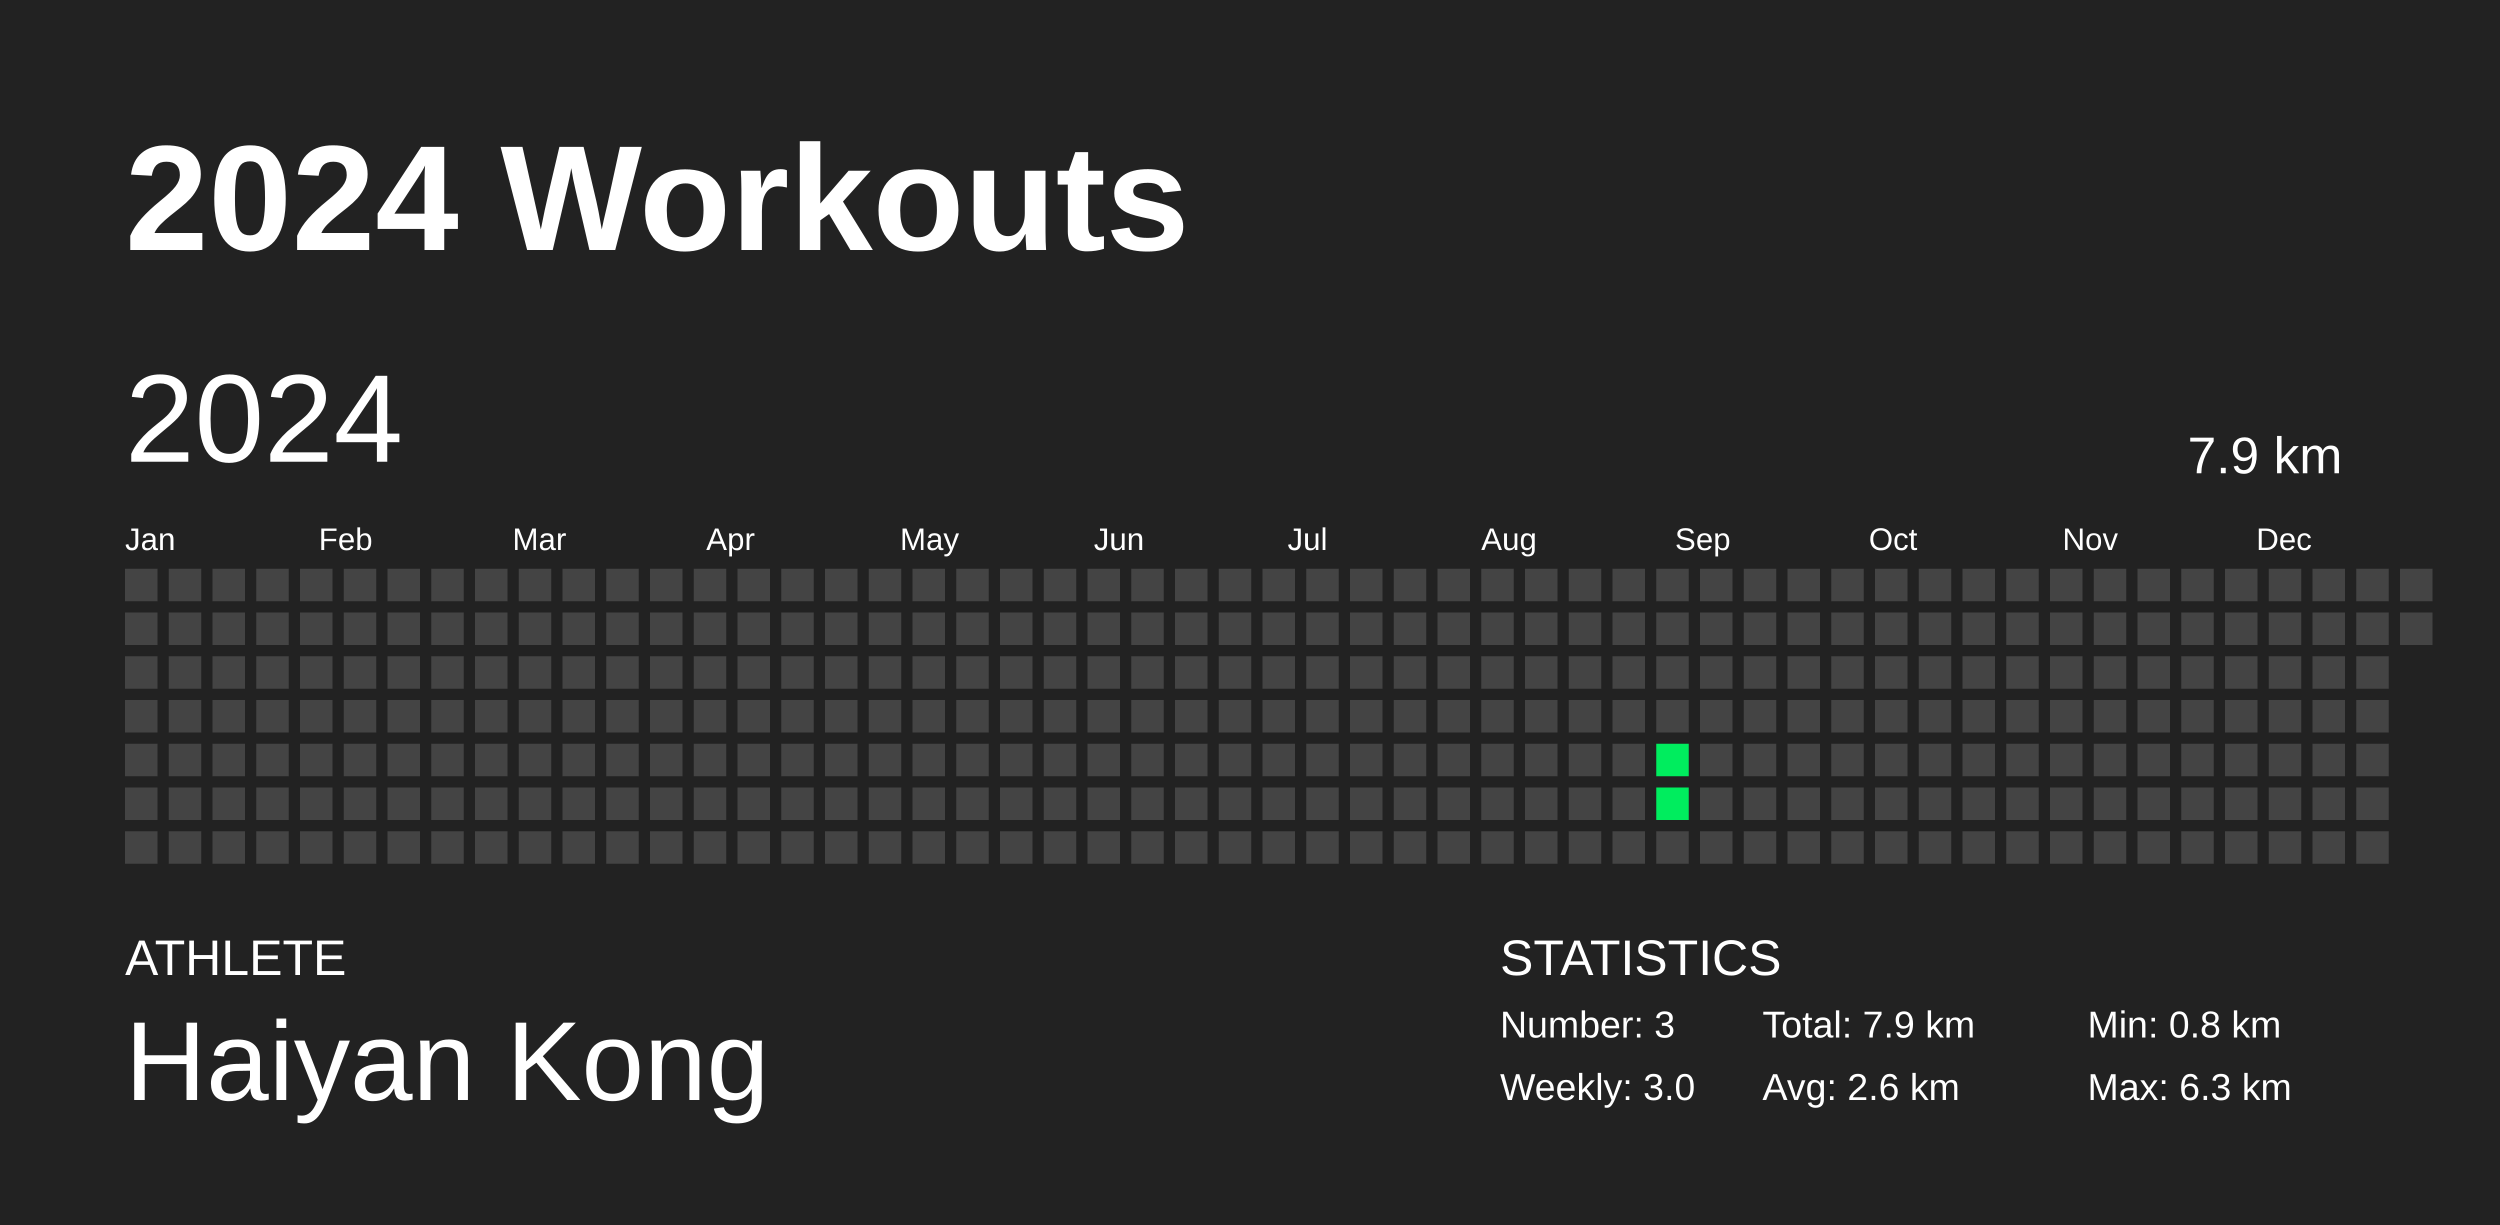
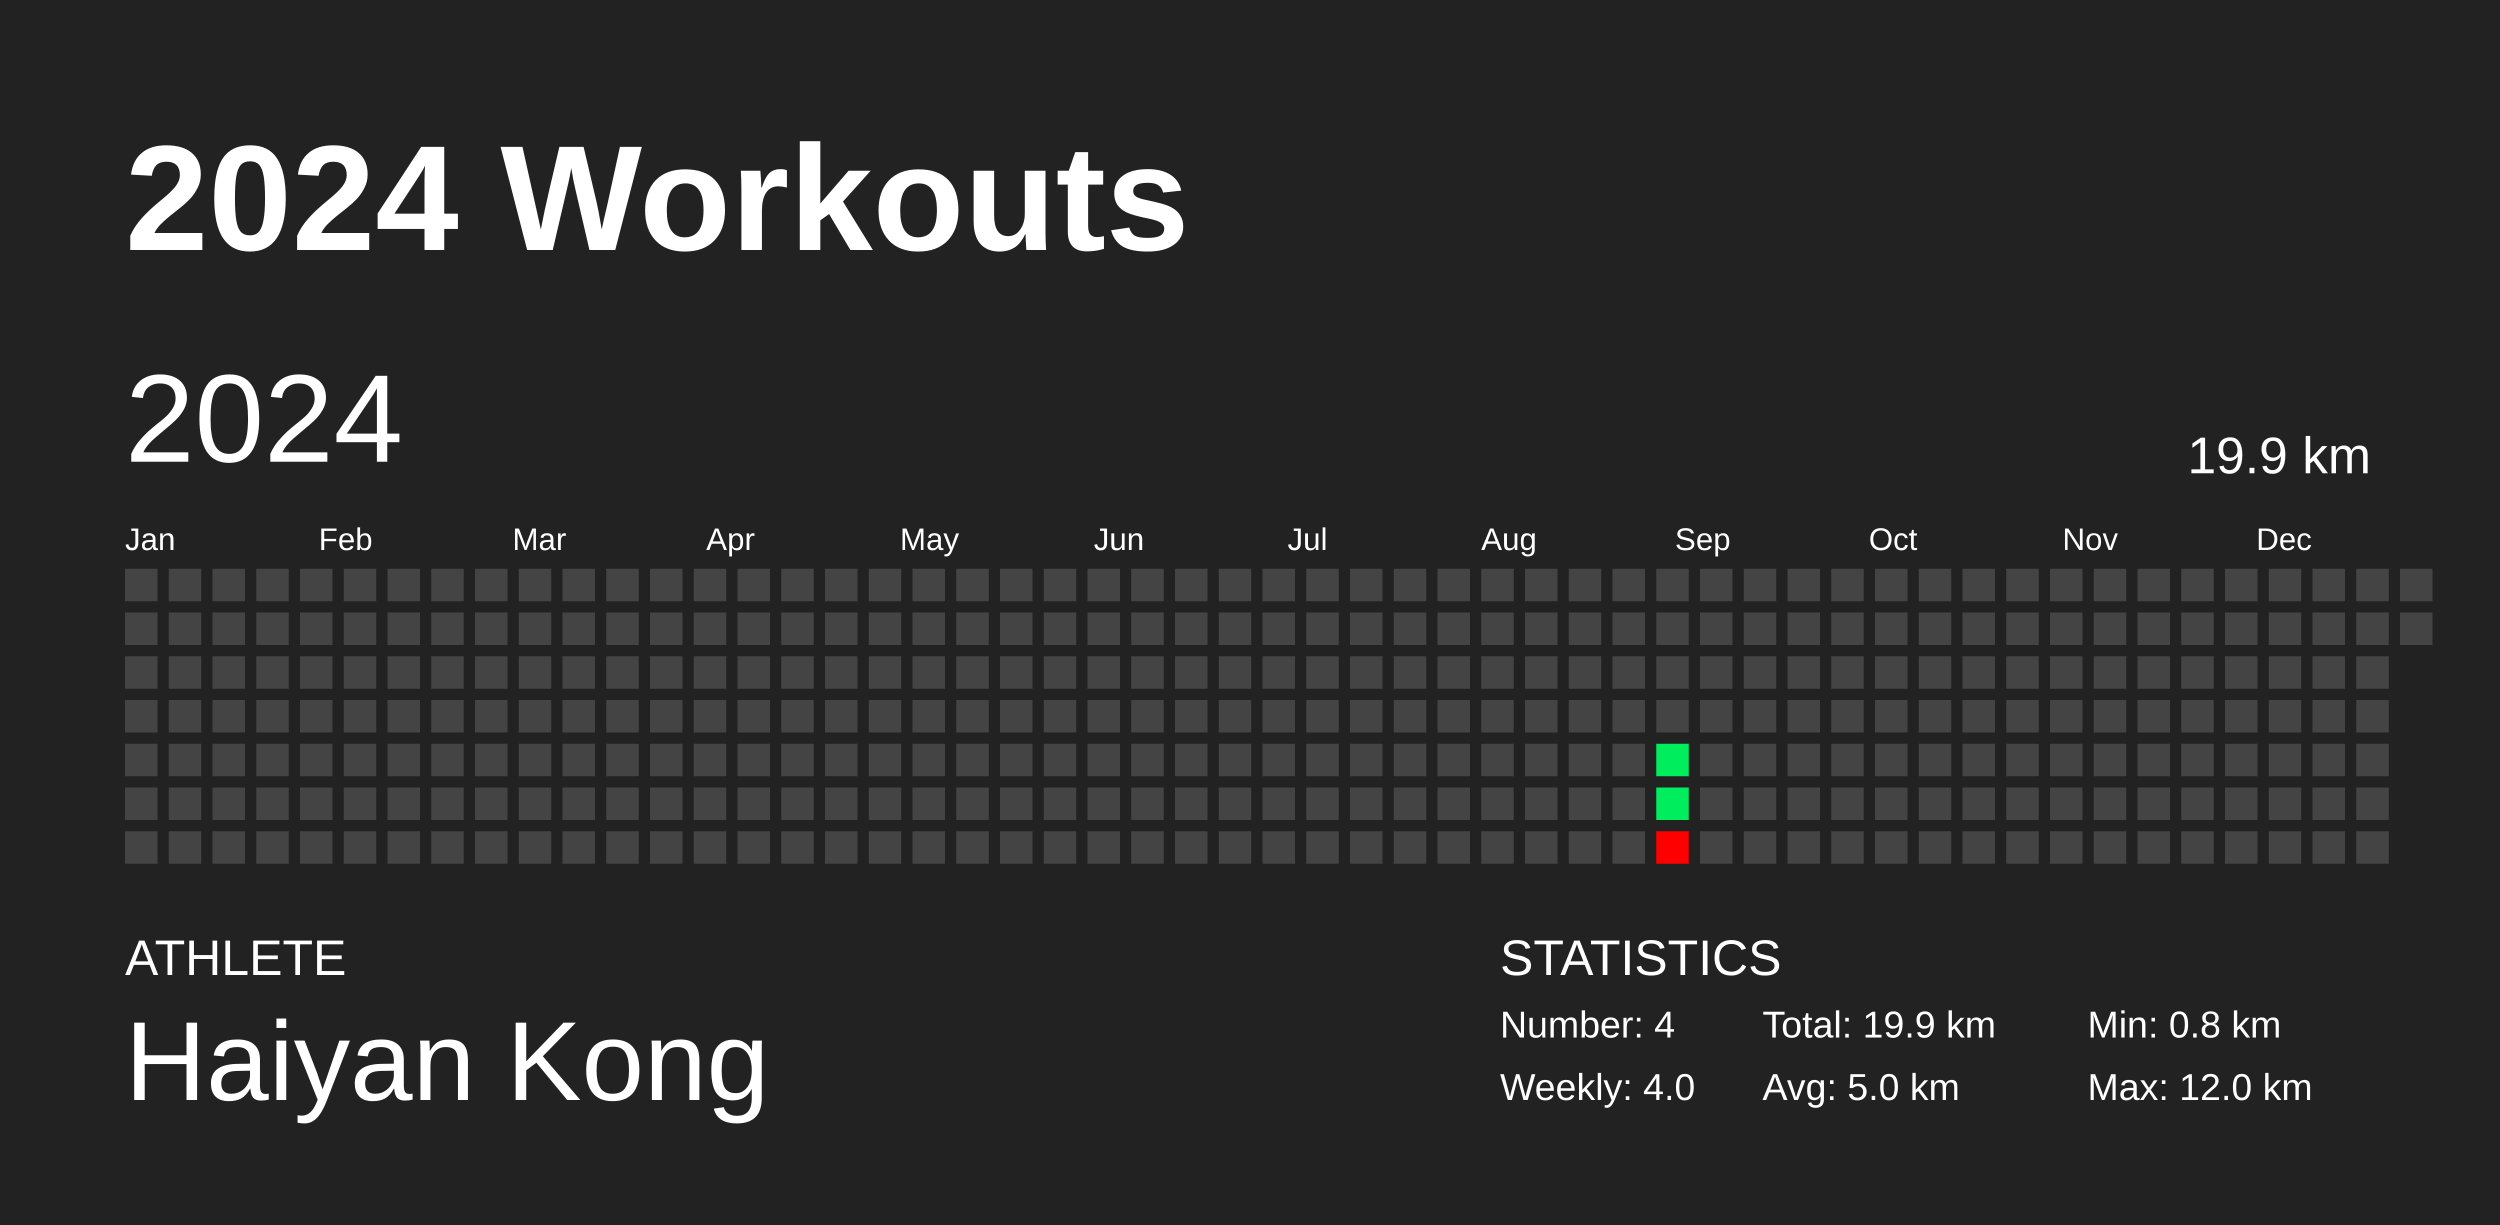
<svg xmlns="http://www.w3.org/2000/svg" baseProfile="full" height="98mm" version="1.1" viewBox="0,0,200,98" width="200mm">
  <defs />
  <rect fill="#222222" height="98" width="200" x="0" y="0" />
  <text fill="#FFFFFF" style="font-size:12px; font-family:Arial; font-weight:bold;" x="10" y="20">2024 Workouts</text>
  <text fill="#FFFFFF" style="font-size:4px; font-family:Arial" x="10" y="78">ATHLETE</text>
  <text fill="#FFFFFF" style="font-size:9px; font-family:Arial" x="10" y="88">Haiyan Kong</text>
  <text fill="#FFFFFF" style="font-size:4px; font-family:Arial" x="120" y="78">STATISTICS</text>
-   <text fill="#FFFFFF" style="font-size:3px; font-family:Arial" x="120" y="83">Number: 3</text>
-   <text fill="#FFFFFF" style="font-size:3px; font-family:Arial" x="120" y="88">Weekly: 3.0</text>
-   <text fill="#FFFFFF" style="font-size:3px; font-family:Arial" x="141" y="83">Total: 7.9 km</text>
-   <text fill="#FFFFFF" style="font-size:3px; font-family:Arial" x="141" y="88">Avg: 2.6 km</text>
+   <text fill="#FFFFFF" style="font-size:3px; font-family:Arial" x="120" y="83">Number: 4</text>
+   <text fill="#FFFFFF" style="font-size:3px; font-family:Arial" x="120" y="88">Weekly: 4.0</text>
+   <text fill="#FFFFFF" style="font-size:3px; font-family:Arial" x="141" y="83">Total: 19.9 km</text>
+   <text fill="#FFFFFF" style="font-size:3px; font-family:Arial" x="141" y="88">Avg: 5.0 km</text>
  <text fill="#FFFFFF" style="font-size:3px; font-family:Arial" x="167" y="83">Min: 0.8 km</text>
-   <text fill="#FFFFFF" style="font-size:3px; font-family:Arial" x="167" y="88">Max: 6.3 km</text>
+   <text fill="#FFFFFF" style="font-size:3px; font-family:Arial" x="167" y="88">Max: 12.0 km</text>
  <text dominant-baseline="hanging" fill="#FFFFFF" style="font-size:10.0px; font-family:Arial;" x="10" y="30">2024</text>
-   <text dominant-baseline="hanging" fill="#FFFFFF" style="font-size:4.125px; font-family:Arial;" x="175" y="35">7.9 km</text>
+   <text dominant-baseline="hanging" fill="#FFFFFF" style="font-size:4.125px; font-family:Arial;" x="175" y="35">19.9 km</text>
  <text fill="#FFFFFF" style="font-size:2.5px; font-family:Arial" x="10.0" y="44">Jan</text>
  <text fill="#FFFFFF" style="font-size:2.5px; font-family:Arial" x="25.5" y="44">Feb</text>
  <text fill="#FFFFFF" style="font-size:2.5px; font-family:Arial" x="41.0" y="44">Mar</text>
  <text fill="#FFFFFF" style="font-size:2.5px; font-family:Arial" x="56.5" y="44">Apr</text>
  <text fill="#FFFFFF" style="font-size:2.5px; font-family:Arial" x="72.0" y="44">May</text>
  <text fill="#FFFFFF" style="font-size:2.5px; font-family:Arial" x="87.5" y="44">Jun</text>
  <text fill="#FFFFFF" style="font-size:2.5px; font-family:Arial" x="103.0" y="44">Jul</text>
  <text fill="#FFFFFF" style="font-size:2.5px; font-family:Arial" x="118.5" y="44">Aug</text>
  <text fill="#FFFFFF" style="font-size:2.5px; font-family:Arial" x="134.0" y="44">Sep</text>
  <text fill="#FFFFFF" style="font-size:2.5px; font-family:Arial" x="149.5" y="44">Oct</text>
  <text fill="#FFFFFF" style="font-size:2.5px; font-family:Arial" x="165.0" y="44">Nov</text>
  <text fill="#FFFFFF" style="font-size:2.5px; font-family:Arial" x="180.5" y="44">Dec</text>
  <rect fill="#444444" height="2.6" width="2.6" x="10.0" y="45.5" />
  <rect fill="#444444" height="2.6" width="2.6" x="10.0" y="49.0" />
  <rect fill="#444444" height="2.6" width="2.6" x="10.0" y="52.5" />
  <rect fill="#444444" height="2.6" width="2.6" x="10.0" y="56.0" />
  <rect fill="#444444" height="2.6" width="2.6" x="10.0" y="59.5" />
  <rect fill="#444444" height="2.6" width="2.6" x="10.0" y="63.0" />
  <rect fill="#444444" height="2.6" width="2.6" x="10.0" y="66.5" />
  <rect fill="#444444" height="2.6" width="2.6" x="13.5" y="45.5" />
  <rect fill="#444444" height="2.6" width="2.6" x="13.5" y="49.0" />
  <rect fill="#444444" height="2.6" width="2.6" x="13.5" y="52.5" />
  <rect fill="#444444" height="2.6" width="2.6" x="13.5" y="56.0" />
  <rect fill="#444444" height="2.6" width="2.6" x="13.5" y="59.5" />
  <rect fill="#444444" height="2.6" width="2.6" x="13.5" y="63.0" />
  <rect fill="#444444" height="2.6" width="2.6" x="13.5" y="66.5" />
  <rect fill="#444444" height="2.6" width="2.6" x="17.0" y="45.5" />
  <rect fill="#444444" height="2.6" width="2.6" x="17.0" y="49.0" />
  <rect fill="#444444" height="2.6" width="2.6" x="17.0" y="52.5" />
  <rect fill="#444444" height="2.6" width="2.6" x="17.0" y="56.0" />
  <rect fill="#444444" height="2.6" width="2.6" x="17.0" y="59.5" />
  <rect fill="#444444" height="2.6" width="2.6" x="17.0" y="63.0" />
  <rect fill="#444444" height="2.6" width="2.6" x="17.0" y="66.5" />
  <rect fill="#444444" height="2.6" width="2.6" x="20.5" y="45.5" />
  <rect fill="#444444" height="2.6" width="2.6" x="20.5" y="49.0" />
  <rect fill="#444444" height="2.6" width="2.6" x="20.5" y="52.5" />
  <rect fill="#444444" height="2.6" width="2.6" x="20.5" y="56.0" />
  <rect fill="#444444" height="2.6" width="2.6" x="20.5" y="59.5" />
  <rect fill="#444444" height="2.6" width="2.6" x="20.5" y="63.0" />
  <rect fill="#444444" height="2.6" width="2.6" x="20.5" y="66.5" />
  <rect fill="#444444" height="2.6" width="2.6" x="24.0" y="45.5" />
  <rect fill="#444444" height="2.6" width="2.6" x="24.0" y="49.0" />
  <rect fill="#444444" height="2.6" width="2.6" x="24.0" y="52.5" />
  <rect fill="#444444" height="2.6" width="2.6" x="24.0" y="56.0" />
  <rect fill="#444444" height="2.6" width="2.6" x="24.0" y="59.5" />
  <rect fill="#444444" height="2.6" width="2.6" x="24.0" y="63.0" />
  <rect fill="#444444" height="2.6" width="2.6" x="24.0" y="66.5" />
  <rect fill="#444444" height="2.6" width="2.6" x="27.5" y="45.5" />
  <rect fill="#444444" height="2.6" width="2.6" x="27.5" y="49.0" />
  <rect fill="#444444" height="2.6" width="2.6" x="27.5" y="52.5" />
  <rect fill="#444444" height="2.6" width="2.6" x="27.5" y="56.0" />
  <rect fill="#444444" height="2.6" width="2.6" x="27.5" y="59.5" />
  <rect fill="#444444" height="2.6" width="2.6" x="27.5" y="63.0" />
  <rect fill="#444444" height="2.6" width="2.6" x="27.5" y="66.5" />
  <rect fill="#444444" height="2.6" width="2.6" x="31.0" y="45.5" />
  <rect fill="#444444" height="2.6" width="2.6" x="31.0" y="49.0" />
  <rect fill="#444444" height="2.6" width="2.6" x="31.0" y="52.5" />
  <rect fill="#444444" height="2.6" width="2.6" x="31.0" y="56.0" />
  <rect fill="#444444" height="2.6" width="2.6" x="31.0" y="59.5" />
  <rect fill="#444444" height="2.6" width="2.6" x="31.0" y="63.0" />
  <rect fill="#444444" height="2.6" width="2.6" x="31.0" y="66.5" />
  <rect fill="#444444" height="2.6" width="2.6" x="34.5" y="45.5" />
  <rect fill="#444444" height="2.6" width="2.6" x="34.5" y="49.0" />
  <rect fill="#444444" height="2.6" width="2.6" x="34.5" y="52.5" />
  <rect fill="#444444" height="2.6" width="2.6" x="34.5" y="56.0" />
  <rect fill="#444444" height="2.6" width="2.6" x="34.5" y="59.5" />
  <rect fill="#444444" height="2.6" width="2.6" x="34.5" y="63.0" />
  <rect fill="#444444" height="2.6" width="2.6" x="34.5" y="66.5" />
  <rect fill="#444444" height="2.6" width="2.6" x="38.0" y="45.5" />
  <rect fill="#444444" height="2.6" width="2.6" x="38.0" y="49.0" />
  <rect fill="#444444" height="2.6" width="2.6" x="38.0" y="52.5" />
  <rect fill="#444444" height="2.6" width="2.6" x="38.0" y="56.0" />
  <rect fill="#444444" height="2.6" width="2.6" x="38.0" y="59.5" />
  <rect fill="#444444" height="2.6" width="2.6" x="38.0" y="63.0" />
  <rect fill="#444444" height="2.6" width="2.6" x="38.0" y="66.5" />
  <rect fill="#444444" height="2.6" width="2.6" x="41.5" y="45.5" />
  <rect fill="#444444" height="2.6" width="2.6" x="41.5" y="49.0" />
  <rect fill="#444444" height="2.6" width="2.6" x="41.5" y="52.5" />
  <rect fill="#444444" height="2.6" width="2.6" x="41.5" y="56.0" />
  <rect fill="#444444" height="2.6" width="2.6" x="41.5" y="59.5" />
  <rect fill="#444444" height="2.6" width="2.6" x="41.5" y="63.0" />
  <rect fill="#444444" height="2.6" width="2.6" x="41.5" y="66.5" />
  <rect fill="#444444" height="2.6" width="2.6" x="45.0" y="45.5" />
  <rect fill="#444444" height="2.6" width="2.6" x="45.0" y="49.0" />
  <rect fill="#444444" height="2.6" width="2.6" x="45.0" y="52.5" />
  <rect fill="#444444" height="2.6" width="2.6" x="45.0" y="56.0" />
  <rect fill="#444444" height="2.6" width="2.6" x="45.0" y="59.5" />
  <rect fill="#444444" height="2.6" width="2.6" x="45.0" y="63.0" />
  <rect fill="#444444" height="2.6" width="2.6" x="45.0" y="66.5" />
  <rect fill="#444444" height="2.6" width="2.6" x="48.5" y="45.5" />
  <rect fill="#444444" height="2.6" width="2.6" x="48.5" y="49.0" />
  <rect fill="#444444" height="2.6" width="2.6" x="48.5" y="52.5" />
  <rect fill="#444444" height="2.6" width="2.6" x="48.5" y="56.0" />
  <rect fill="#444444" height="2.6" width="2.6" x="48.5" y="59.5" />
  <rect fill="#444444" height="2.6" width="2.6" x="48.5" y="63.0" />
  <rect fill="#444444" height="2.6" width="2.6" x="48.5" y="66.5" />
  <rect fill="#444444" height="2.6" width="2.6" x="52.0" y="45.5" />
  <rect fill="#444444" height="2.6" width="2.6" x="52.0" y="49.0" />
  <rect fill="#444444" height="2.6" width="2.6" x="52.0" y="52.5" />
  <rect fill="#444444" height="2.6" width="2.6" x="52.0" y="56.0" />
  <rect fill="#444444" height="2.6" width="2.6" x="52.0" y="59.5" />
  <rect fill="#444444" height="2.6" width="2.6" x="52.0" y="63.0" />
  <rect fill="#444444" height="2.6" width="2.6" x="52.0" y="66.5" />
  <rect fill="#444444" height="2.6" width="2.6" x="55.5" y="45.5" />
  <rect fill="#444444" height="2.6" width="2.6" x="55.5" y="49.0" />
  <rect fill="#444444" height="2.6" width="2.6" x="55.5" y="52.5" />
  <rect fill="#444444" height="2.6" width="2.6" x="55.5" y="56.0" />
  <rect fill="#444444" height="2.6" width="2.6" x="55.5" y="59.5" />
  <rect fill="#444444" height="2.6" width="2.6" x="55.5" y="63.0" />
  <rect fill="#444444" height="2.6" width="2.6" x="55.5" y="66.5" />
  <rect fill="#444444" height="2.6" width="2.6" x="59.0" y="45.5" />
  <rect fill="#444444" height="2.6" width="2.6" x="59.0" y="49.0" />
  <rect fill="#444444" height="2.6" width="2.6" x="59.0" y="52.5" />
  <rect fill="#444444" height="2.6" width="2.6" x="59.0" y="56.0" />
  <rect fill="#444444" height="2.6" width="2.6" x="59.0" y="59.5" />
  <rect fill="#444444" height="2.6" width="2.6" x="59.0" y="63.0" />
  <rect fill="#444444" height="2.6" width="2.6" x="59.0" y="66.5" />
  <rect fill="#444444" height="2.6" width="2.6" x="62.5" y="45.5" />
  <rect fill="#444444" height="2.6" width="2.6" x="62.5" y="49.0" />
  <rect fill="#444444" height="2.6" width="2.6" x="62.5" y="52.5" />
  <rect fill="#444444" height="2.6" width="2.6" x="62.5" y="56.0" />
  <rect fill="#444444" height="2.6" width="2.6" x="62.5" y="59.5" />
  <rect fill="#444444" height="2.6" width="2.6" x="62.5" y="63.0" />
  <rect fill="#444444" height="2.6" width="2.6" x="62.5" y="66.5" />
  <rect fill="#444444" height="2.6" width="2.6" x="66.0" y="45.5" />
  <rect fill="#444444" height="2.6" width="2.6" x="66.0" y="49.0" />
  <rect fill="#444444" height="2.6" width="2.6" x="66.0" y="52.5" />
  <rect fill="#444444" height="2.6" width="2.6" x="66.0" y="56.0" />
  <rect fill="#444444" height="2.6" width="2.6" x="66.0" y="59.5" />
  <rect fill="#444444" height="2.6" width="2.6" x="66.0" y="63.0" />
  <rect fill="#444444" height="2.6" width="2.6" x="66.0" y="66.5" />
  <rect fill="#444444" height="2.6" width="2.6" x="69.5" y="45.5" />
  <rect fill="#444444" height="2.6" width="2.6" x="69.5" y="49.0" />
  <rect fill="#444444" height="2.6" width="2.6" x="69.5" y="52.5" />
  <rect fill="#444444" height="2.6" width="2.6" x="69.5" y="56.0" />
  <rect fill="#444444" height="2.6" width="2.6" x="69.5" y="59.5" />
  <rect fill="#444444" height="2.6" width="2.6" x="69.5" y="63.0" />
  <rect fill="#444444" height="2.6" width="2.6" x="69.5" y="66.5" />
  <rect fill="#444444" height="2.6" width="2.6" x="73.0" y="45.5" />
  <rect fill="#444444" height="2.6" width="2.6" x="73.0" y="49.0" />
  <rect fill="#444444" height="2.6" width="2.6" x="73.0" y="52.5" />
  <rect fill="#444444" height="2.6" width="2.6" x="73.0" y="56.0" />
  <rect fill="#444444" height="2.6" width="2.6" x="73.0" y="59.5" />
  <rect fill="#444444" height="2.6" width="2.6" x="73.0" y="63.0" />
  <rect fill="#444444" height="2.6" width="2.6" x="73.0" y="66.5" />
  <rect fill="#444444" height="2.6" width="2.6" x="76.5" y="45.5" />
  <rect fill="#444444" height="2.6" width="2.6" x="76.5" y="49.0" />
  <rect fill="#444444" height="2.6" width="2.6" x="76.5" y="52.5" />
  <rect fill="#444444" height="2.6" width="2.6" x="76.5" y="56.0" />
  <rect fill="#444444" height="2.6" width="2.6" x="76.5" y="59.5" />
  <rect fill="#444444" height="2.6" width="2.6" x="76.5" y="63.0" />
  <rect fill="#444444" height="2.6" width="2.6" x="76.5" y="66.5" />
  <rect fill="#444444" height="2.6" width="2.6" x="80.0" y="45.5" />
  <rect fill="#444444" height="2.6" width="2.6" x="80.0" y="49.0" />
  <rect fill="#444444" height="2.6" width="2.6" x="80.0" y="52.5" />
  <rect fill="#444444" height="2.6" width="2.6" x="80.0" y="56.0" />
  <rect fill="#444444" height="2.6" width="2.6" x="80.0" y="59.5" />
  <rect fill="#444444" height="2.6" width="2.6" x="80.0" y="63.0" />
  <rect fill="#444444" height="2.6" width="2.6" x="80.0" y="66.5" />
  <rect fill="#444444" height="2.6" width="2.6" x="83.5" y="45.5" />
  <rect fill="#444444" height="2.6" width="2.6" x="83.5" y="49.0" />
  <rect fill="#444444" height="2.6" width="2.6" x="83.5" y="52.5" />
  <rect fill="#444444" height="2.6" width="2.6" x="83.5" y="56.0" />
  <rect fill="#444444" height="2.6" width="2.6" x="83.5" y="59.5" />
  <rect fill="#444444" height="2.6" width="2.6" x="83.5" y="63.0" />
  <rect fill="#444444" height="2.6" width="2.6" x="83.5" y="66.5" />
  <rect fill="#444444" height="2.6" width="2.6" x="87.0" y="45.5" />
  <rect fill="#444444" height="2.6" width="2.6" x="87.0" y="49.0" />
  <rect fill="#444444" height="2.6" width="2.6" x="87.0" y="52.5" />
  <rect fill="#444444" height="2.6" width="2.6" x="87.0" y="56.0" />
  <rect fill="#444444" height="2.6" width="2.6" x="87.0" y="59.5" />
  <rect fill="#444444" height="2.6" width="2.6" x="87.0" y="63.0" />
  <rect fill="#444444" height="2.6" width="2.6" x="87.0" y="66.5" />
  <rect fill="#444444" height="2.6" width="2.6" x="90.5" y="45.5" />
  <rect fill="#444444" height="2.6" width="2.6" x="90.5" y="49.0" />
  <rect fill="#444444" height="2.6" width="2.6" x="90.5" y="52.5" />
  <rect fill="#444444" height="2.6" width="2.6" x="90.5" y="56.0" />
  <rect fill="#444444" height="2.6" width="2.6" x="90.5" y="59.5" />
  <rect fill="#444444" height="2.6" width="2.6" x="90.5" y="63.0" />
  <rect fill="#444444" height="2.6" width="2.6" x="90.5" y="66.5" />
  <rect fill="#444444" height="2.6" width="2.6" x="94.0" y="45.5" />
  <rect fill="#444444" height="2.6" width="2.6" x="94.0" y="49.0" />
  <rect fill="#444444" height="2.6" width="2.6" x="94.0" y="52.5" />
  <rect fill="#444444" height="2.6" width="2.6" x="94.0" y="56.0" />
  <rect fill="#444444" height="2.6" width="2.6" x="94.0" y="59.5" />
  <rect fill="#444444" height="2.6" width="2.6" x="94.0" y="63.0" />
  <rect fill="#444444" height="2.6" width="2.6" x="94.0" y="66.5" />
  <rect fill="#444444" height="2.6" width="2.6" x="97.5" y="45.5" />
  <rect fill="#444444" height="2.6" width="2.6" x="97.5" y="49.0" />
  <rect fill="#444444" height="2.6" width="2.6" x="97.5" y="52.5" />
  <rect fill="#444444" height="2.6" width="2.6" x="97.5" y="56.0" />
  <rect fill="#444444" height="2.6" width="2.6" x="97.5" y="59.5" />
  <rect fill="#444444" height="2.6" width="2.6" x="97.5" y="63.0" />
  <rect fill="#444444" height="2.6" width="2.6" x="97.5" y="66.5" />
  <rect fill="#444444" height="2.6" width="2.6" x="101.0" y="45.5" />
  <rect fill="#444444" height="2.6" width="2.6" x="101.0" y="49.0" />
  <rect fill="#444444" height="2.6" width="2.6" x="101.0" y="52.5" />
  <rect fill="#444444" height="2.6" width="2.6" x="101.0" y="56.0" />
  <rect fill="#444444" height="2.6" width="2.6" x="101.0" y="59.5" />
  <rect fill="#444444" height="2.6" width="2.6" x="101.0" y="63.0" />
  <rect fill="#444444" height="2.6" width="2.6" x="101.0" y="66.5" />
  <rect fill="#444444" height="2.6" width="2.6" x="104.5" y="45.5" />
  <rect fill="#444444" height="2.6" width="2.6" x="104.5" y="49.0" />
  <rect fill="#444444" height="2.6" width="2.6" x="104.5" y="52.5" />
  <rect fill="#444444" height="2.6" width="2.6" x="104.5" y="56.0" />
  <rect fill="#444444" height="2.6" width="2.6" x="104.5" y="59.5" />
  <rect fill="#444444" height="2.6" width="2.6" x="104.5" y="63.0" />
  <rect fill="#444444" height="2.6" width="2.6" x="104.5" y="66.5" />
  <rect fill="#444444" height="2.6" width="2.6" x="108.0" y="45.5" />
  <rect fill="#444444" height="2.6" width="2.6" x="108.0" y="49.0" />
  <rect fill="#444444" height="2.6" width="2.6" x="108.0" y="52.5" />
  <rect fill="#444444" height="2.6" width="2.6" x="108.0" y="56.0" />
  <rect fill="#444444" height="2.6" width="2.6" x="108.0" y="59.5" />
  <rect fill="#444444" height="2.6" width="2.6" x="108.0" y="63.0" />
  <rect fill="#444444" height="2.6" width="2.6" x="108.0" y="66.5" />
  <rect fill="#444444" height="2.6" width="2.6" x="111.5" y="45.5" />
  <rect fill="#444444" height="2.6" width="2.6" x="111.5" y="49.0" />
  <rect fill="#444444" height="2.6" width="2.6" x="111.5" y="52.5" />
  <rect fill="#444444" height="2.6" width="2.6" x="111.5" y="56.0" />
  <rect fill="#444444" height="2.6" width="2.6" x="111.5" y="59.5" />
  <rect fill="#444444" height="2.6" width="2.6" x="111.5" y="63.0" />
  <rect fill="#444444" height="2.6" width="2.6" x="111.5" y="66.5" />
  <rect fill="#444444" height="2.6" width="2.6" x="115.0" y="45.5" />
  <rect fill="#444444" height="2.6" width="2.6" x="115.0" y="49.0" />
  <rect fill="#444444" height="2.6" width="2.6" x="115.0" y="52.5" />
  <rect fill="#444444" height="2.6" width="2.6" x="115.0" y="56.0" />
  <rect fill="#444444" height="2.6" width="2.6" x="115.0" y="59.5" />
  <rect fill="#444444" height="2.6" width="2.6" x="115.0" y="63.0" />
  <rect fill="#444444" height="2.6" width="2.6" x="115.0" y="66.5" />
  <rect fill="#444444" height="2.6" width="2.6" x="118.5" y="45.5" />
  <rect fill="#444444" height="2.6" width="2.6" x="118.5" y="49.0" />
  <rect fill="#444444" height="2.6" width="2.6" x="118.5" y="52.5" />
  <rect fill="#444444" height="2.6" width="2.6" x="118.5" y="56.0" />
  <rect fill="#444444" height="2.6" width="2.6" x="118.5" y="59.5" />
  <rect fill="#444444" height="2.6" width="2.6" x="118.5" y="63.0" />
  <rect fill="#444444" height="2.6" width="2.6" x="118.5" y="66.5" />
  <rect fill="#444444" height="2.6" width="2.6" x="122.0" y="45.5" />
  <rect fill="#444444" height="2.6" width="2.6" x="122.0" y="49.0" />
  <rect fill="#444444" height="2.6" width="2.6" x="122.0" y="52.5" />
  <rect fill="#444444" height="2.6" width="2.6" x="122.0" y="56.0" />
  <rect fill="#444444" height="2.6" width="2.6" x="122.0" y="59.5" />
  <rect fill="#444444" height="2.6" width="2.6" x="122.0" y="63.0" />
  <rect fill="#444444" height="2.6" width="2.6" x="122.0" y="66.5" />
  <rect fill="#444444" height="2.6" width="2.6" x="125.5" y="45.5" />
  <rect fill="#444444" height="2.6" width="2.6" x="125.5" y="49.0" />
  <rect fill="#444444" height="2.6" width="2.6" x="125.5" y="52.5" />
  <rect fill="#444444" height="2.6" width="2.6" x="125.5" y="56.0" />
  <rect fill="#444444" height="2.6" width="2.6" x="125.5" y="59.5" />
  <rect fill="#444444" height="2.6" width="2.6" x="125.5" y="63.0" />
  <rect fill="#444444" height="2.6" width="2.6" x="125.5" y="66.5" />
  <rect fill="#444444" height="2.6" width="2.6" x="129.0" y="45.5" />
  <rect fill="#444444" height="2.6" width="2.6" x="129.0" y="49.0" />
  <rect fill="#444444" height="2.6" width="2.6" x="129.0" y="52.5" />
  <rect fill="#444444" height="2.6" width="2.6" x="129.0" y="56.0" />
  <rect fill="#444444" height="2.6" width="2.6" x="129.0" y="59.5" />
  <rect fill="#444444" height="2.6" width="2.6" x="129.0" y="63.0" />
  <rect fill="#444444" height="2.6" width="2.6" x="129.0" y="66.5" />
  <rect fill="#444444" height="2.6" width="2.6" x="132.5" y="45.5" />
  <rect fill="#444444" height="2.6" width="2.6" x="132.5" y="49.0" />
  <rect fill="#444444" height="2.6" width="2.6" x="132.5" y="52.5" />
  <rect fill="#444444" height="2.6" width="2.6" x="132.5" y="56.0" />
  <rect fill="#00ed5e" height="2.6" width="2.6" x="132.5" y="59.5" />
  <rect fill="#00ed5e" height="2.6" width="2.6" x="132.5" y="63.0" />
-   <rect fill="#444444" height="2.6" width="2.6" x="132.5" y="66.5" />
+   <rect fill="#ff0000" height="2.6" width="2.6" x="132.5" y="66.5" />
  <rect fill="#444444" height="2.6" width="2.6" x="136.0" y="45.5" />
  <rect fill="#444444" height="2.6" width="2.6" x="136.0" y="49.0" />
  <rect fill="#444444" height="2.6" width="2.6" x="136.0" y="52.5" />
  <rect fill="#444444" height="2.6" width="2.6" x="136.0" y="56.0" />
  <rect fill="#444444" height="2.6" width="2.6" x="136.0" y="59.5" />
  <rect fill="#444444" height="2.6" width="2.6" x="136.0" y="63.0" />
  <rect fill="#444444" height="2.6" width="2.6" x="136.0" y="66.5" />
  <rect fill="#444444" height="2.6" width="2.6" x="139.5" y="45.5" />
  <rect fill="#444444" height="2.6" width="2.6" x="139.5" y="49.0" />
  <rect fill="#444444" height="2.6" width="2.6" x="139.5" y="52.5" />
  <rect fill="#444444" height="2.6" width="2.6" x="139.5" y="56.0" />
  <rect fill="#444444" height="2.6" width="2.6" x="139.5" y="59.5" />
  <rect fill="#444444" height="2.6" width="2.6" x="139.5" y="63.0" />
  <rect fill="#444444" height="2.6" width="2.6" x="139.5" y="66.5" />
  <rect fill="#444444" height="2.6" width="2.6" x="143.0" y="45.5" />
  <rect fill="#444444" height="2.6" width="2.6" x="143.0" y="49.0" />
  <rect fill="#444444" height="2.6" width="2.6" x="143.0" y="52.5" />
  <rect fill="#444444" height="2.6" width="2.6" x="143.0" y="56.0" />
  <rect fill="#444444" height="2.6" width="2.6" x="143.0" y="59.5" />
  <rect fill="#444444" height="2.6" width="2.6" x="143.0" y="63.0" />
  <rect fill="#444444" height="2.6" width="2.6" x="143.0" y="66.5" />
  <rect fill="#444444" height="2.6" width="2.6" x="146.5" y="45.5" />
  <rect fill="#444444" height="2.6" width="2.6" x="146.5" y="49.0" />
  <rect fill="#444444" height="2.6" width="2.6" x="146.5" y="52.5" />
  <rect fill="#444444" height="2.6" width="2.6" x="146.5" y="56.0" />
  <rect fill="#444444" height="2.6" width="2.6" x="146.5" y="59.5" />
  <rect fill="#444444" height="2.6" width="2.6" x="146.5" y="63.0" />
  <rect fill="#444444" height="2.6" width="2.6" x="146.5" y="66.5" />
  <rect fill="#444444" height="2.6" width="2.6" x="150.0" y="45.5" />
  <rect fill="#444444" height="2.6" width="2.6" x="150.0" y="49.0" />
  <rect fill="#444444" height="2.6" width="2.6" x="150.0" y="52.5" />
  <rect fill="#444444" height="2.6" width="2.6" x="150.0" y="56.0" />
  <rect fill="#444444" height="2.6" width="2.6" x="150.0" y="59.5" />
  <rect fill="#444444" height="2.6" width="2.6" x="150.0" y="63.0" />
  <rect fill="#444444" height="2.6" width="2.6" x="150.0" y="66.5" />
  <rect fill="#444444" height="2.6" width="2.6" x="153.5" y="45.5" />
  <rect fill="#444444" height="2.6" width="2.6" x="153.5" y="49.0" />
  <rect fill="#444444" height="2.6" width="2.6" x="153.5" y="52.5" />
  <rect fill="#444444" height="2.6" width="2.6" x="153.5" y="56.0" />
  <rect fill="#444444" height="2.6" width="2.6" x="153.5" y="59.5" />
  <rect fill="#444444" height="2.6" width="2.6" x="153.5" y="63.0" />
  <rect fill="#444444" height="2.6" width="2.6" x="153.5" y="66.5" />
  <rect fill="#444444" height="2.6" width="2.6" x="157.0" y="45.5" />
  <rect fill="#444444" height="2.6" width="2.6" x="157.0" y="49.0" />
  <rect fill="#444444" height="2.6" width="2.6" x="157.0" y="52.5" />
  <rect fill="#444444" height="2.6" width="2.6" x="157.0" y="56.0" />
  <rect fill="#444444" height="2.6" width="2.6" x="157.0" y="59.5" />
  <rect fill="#444444" height="2.6" width="2.6" x="157.0" y="63.0" />
  <rect fill="#444444" height="2.6" width="2.6" x="157.0" y="66.5" />
  <rect fill="#444444" height="2.6" width="2.6" x="160.5" y="45.5" />
  <rect fill="#444444" height="2.6" width="2.6" x="160.5" y="49.0" />
  <rect fill="#444444" height="2.6" width="2.6" x="160.5" y="52.5" />
  <rect fill="#444444" height="2.6" width="2.6" x="160.5" y="56.0" />
  <rect fill="#444444" height="2.6" width="2.6" x="160.5" y="59.5" />
  <rect fill="#444444" height="2.6" width="2.6" x="160.5" y="63.0" />
  <rect fill="#444444" height="2.6" width="2.6" x="160.5" y="66.5" />
  <rect fill="#444444" height="2.6" width="2.6" x="164.0" y="45.5" />
  <rect fill="#444444" height="2.6" width="2.6" x="164.0" y="49.0" />
  <rect fill="#444444" height="2.6" width="2.6" x="164.0" y="52.5" />
  <rect fill="#444444" height="2.6" width="2.6" x="164.0" y="56.0" />
  <rect fill="#444444" height="2.6" width="2.6" x="164.0" y="59.5" />
  <rect fill="#444444" height="2.6" width="2.6" x="164.0" y="63.0" />
  <rect fill="#444444" height="2.6" width="2.6" x="164.0" y="66.5" />
  <rect fill="#444444" height="2.6" width="2.6" x="167.5" y="45.5" />
  <rect fill="#444444" height="2.6" width="2.6" x="167.5" y="49.0" />
  <rect fill="#444444" height="2.6" width="2.6" x="167.5" y="52.5" />
  <rect fill="#444444" height="2.6" width="2.6" x="167.5" y="56.0" />
  <rect fill="#444444" height="2.6" width="2.6" x="167.5" y="59.5" />
  <rect fill="#444444" height="2.6" width="2.6" x="167.5" y="63.0" />
  <rect fill="#444444" height="2.6" width="2.6" x="167.5" y="66.5" />
  <rect fill="#444444" height="2.6" width="2.6" x="171.0" y="45.5" />
  <rect fill="#444444" height="2.6" width="2.6" x="171.0" y="49.0" />
  <rect fill="#444444" height="2.6" width="2.6" x="171.0" y="52.5" />
  <rect fill="#444444" height="2.6" width="2.6" x="171.0" y="56.0" />
  <rect fill="#444444" height="2.6" width="2.6" x="171.0" y="59.5" />
  <rect fill="#444444" height="2.6" width="2.6" x="171.0" y="63.0" />
  <rect fill="#444444" height="2.6" width="2.6" x="171.0" y="66.5" />
  <rect fill="#444444" height="2.6" width="2.6" x="174.5" y="45.5" />
  <rect fill="#444444" height="2.6" width="2.6" x="174.5" y="49.0" />
  <rect fill="#444444" height="2.6" width="2.6" x="174.5" y="52.5" />
  <rect fill="#444444" height="2.6" width="2.6" x="174.5" y="56.0" />
  <rect fill="#444444" height="2.6" width="2.6" x="174.5" y="59.5" />
  <rect fill="#444444" height="2.6" width="2.6" x="174.5" y="63.0" />
  <rect fill="#444444" height="2.6" width="2.6" x="174.5" y="66.5" />
  <rect fill="#444444" height="2.6" width="2.6" x="178.0" y="45.5" />
  <rect fill="#444444" height="2.6" width="2.6" x="178.0" y="49.0" />
  <rect fill="#444444" height="2.6" width="2.6" x="178.0" y="52.5" />
  <rect fill="#444444" height="2.6" width="2.6" x="178.0" y="56.0" />
  <rect fill="#444444" height="2.6" width="2.6" x="178.0" y="59.5" />
  <rect fill="#444444" height="2.6" width="2.6" x="178.0" y="63.0" />
  <rect fill="#444444" height="2.6" width="2.6" x="178.0" y="66.5" />
  <rect fill="#444444" height="2.6" width="2.6" x="181.5" y="45.5" />
  <rect fill="#444444" height="2.6" width="2.6" x="181.5" y="49.0" />
  <rect fill="#444444" height="2.6" width="2.6" x="181.5" y="52.5" />
  <rect fill="#444444" height="2.6" width="2.6" x="181.5" y="56.0" />
  <rect fill="#444444" height="2.6" width="2.6" x="181.5" y="59.5" />
  <rect fill="#444444" height="2.6" width="2.6" x="181.5" y="63.0" />
  <rect fill="#444444" height="2.6" width="2.6" x="181.5" y="66.5" />
  <rect fill="#444444" height="2.6" width="2.6" x="185.0" y="45.5" />
  <rect fill="#444444" height="2.6" width="2.6" x="185.0" y="49.0" />
  <rect fill="#444444" height="2.6" width="2.6" x="185.0" y="52.5" />
  <rect fill="#444444" height="2.6" width="2.6" x="185.0" y="56.0" />
  <rect fill="#444444" height="2.6" width="2.6" x="185.0" y="59.5" />
  <rect fill="#444444" height="2.6" width="2.6" x="185.0" y="63.0" />
  <rect fill="#444444" height="2.6" width="2.6" x="185.0" y="66.5" />
  <rect fill="#444444" height="2.6" width="2.6" x="188.5" y="45.5" />
  <rect fill="#444444" height="2.6" width="2.6" x="188.5" y="49.0" />
  <rect fill="#444444" height="2.6" width="2.6" x="188.5" y="52.5" />
  <rect fill="#444444" height="2.6" width="2.6" x="188.5" y="56.0" />
  <rect fill="#444444" height="2.6" width="2.6" x="188.5" y="59.5" />
  <rect fill="#444444" height="2.6" width="2.6" x="188.5" y="63.0" />
  <rect fill="#444444" height="2.6" width="2.6" x="188.5" y="66.5" />
  <rect fill="#444444" height="2.6" width="2.6" x="192.0" y="45.5" />
  <rect fill="#444444" height="2.6" width="2.6" x="192.0" y="49.0" />
</svg>
